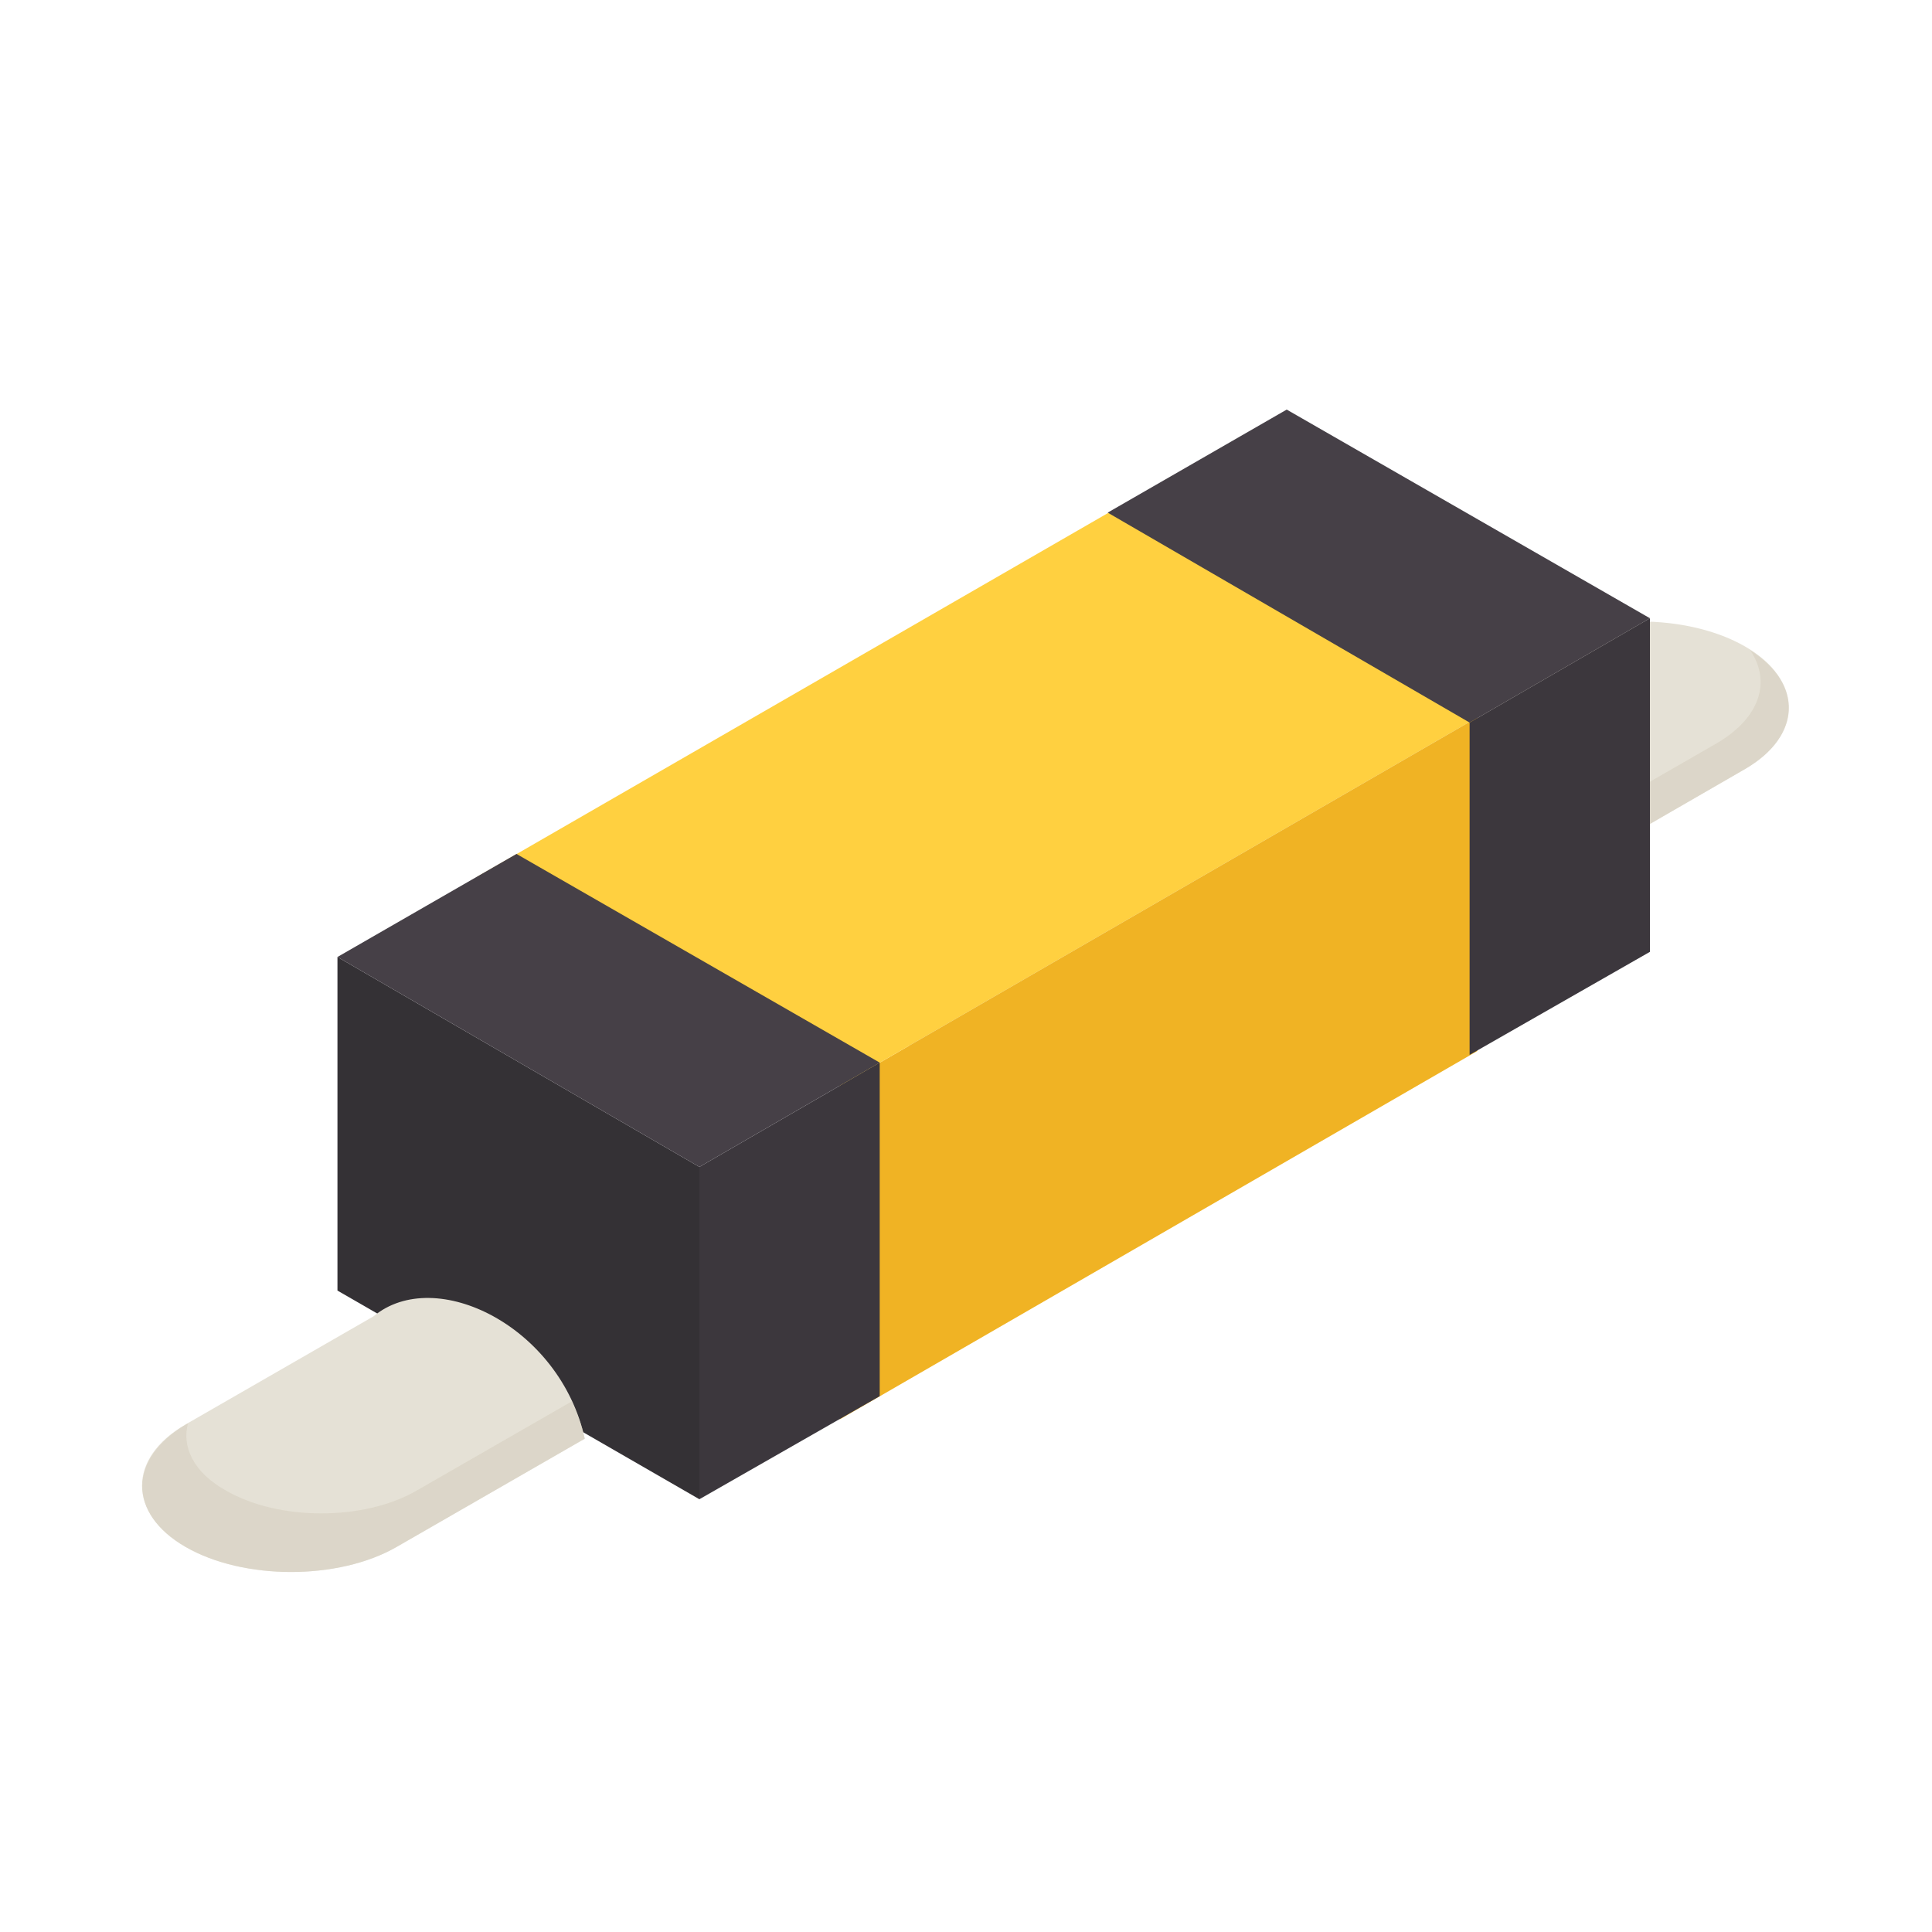
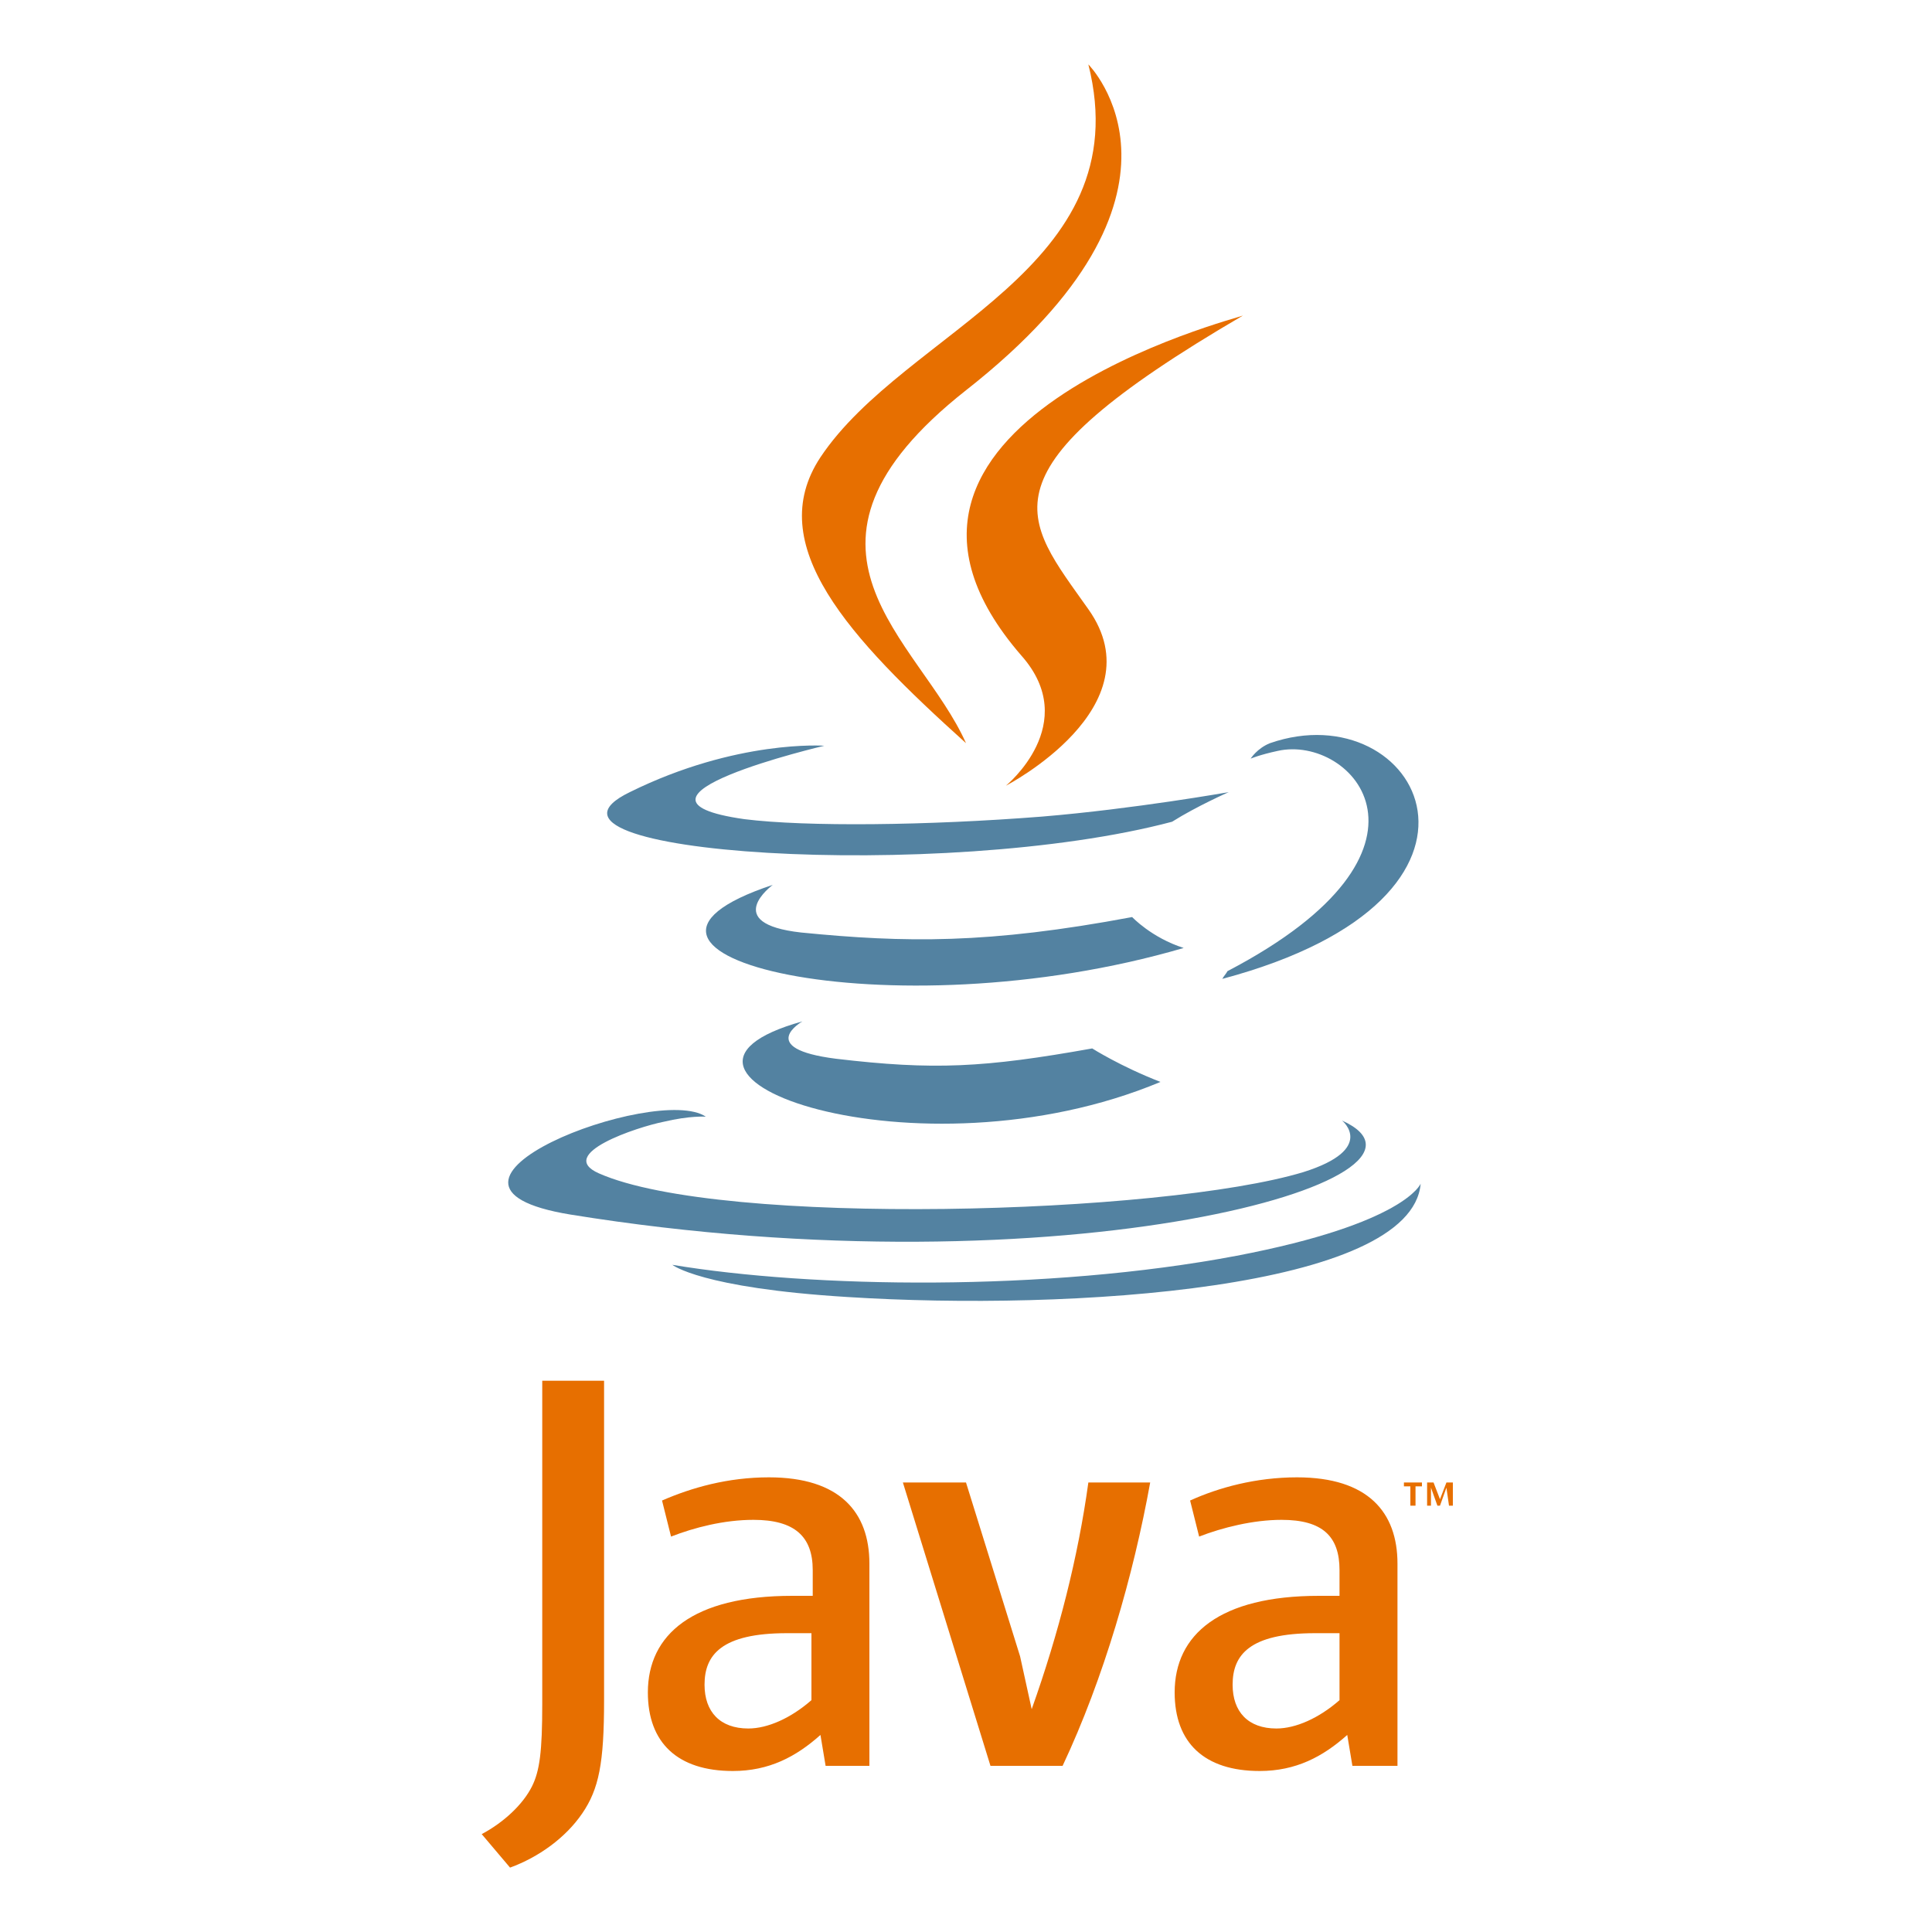
<svg xmlns="http://www.w3.org/2000/svg" version="1.1" id="Capa_1" x="0px" y="0px" viewBox="0 0 150 150" style="enable-background:new 0 0 150 150;" xml:space="preserve">
  <style type="text/css">
- 	.st0{fill:#E5E1D6;}
- 	.st1{opacity:0.6;fill:#D6CFBF;}
- 	.st2{fill:#F0B324;}
- 	.st3{fill:#FFD040;}
- 	.st4{fill:#3C373D;}
- 	.st5{fill:#464047;}
- 	.st6{fill:#343135;}
+ 	.st0{fill:#E76F00;}
+ 	.st1{fill:#5382A1;}
</style>
  <g>
-     <path class="st0" d="M84.4,89.2l51.1-29.5c4.5-2.6,4.5-6.9,0-9.5c-4.5-2.6-11.9-2.6-16.4,0L68,79.7L84.4,89.2z" />
-     <path class="st1" d="M135.9,50.5c1.6,2.4,0.8,5.2-2.6,7.2L82.2,87.1l-13.6-7.8L68,79.7l16.4,9.5l51.1-29.5   C139.9,57.1,140,53.1,135.9,50.5z" />
-     <g>
-       <g id="Axonometric_Cube_20_">
-         <polygon id="Cube_face_-_right_251_" class="st2" points="114.7,81.6 65.2,110.2 65.2,84.3 114.7,55.7    " />
-         <polygon id="Cube_face_-_top_251_" class="st3" points="65.2,84.3 37,68.1 86.6,39.5 114.7,55.7    " />
-       </g>
-       <polygon id="Cube_face_-_right_248_" class="st4" points="128.1,73.9 114.1,81.9 114.1,56.1 128.1,48   " />
-       <polygon id="Cube_face_-_top_248_" class="st5" points="114.1,56.1 86,39.8 99.9,31.8 128.1,48   " />
-       <g id="Axonometric_Cube_19_">
-         <polygon id="Cube_face_-_left_250_" class="st6" points="54.3,116.4 26.2,100.2 26.2,74.3 54.3,90.6    " />
-         <polygon id="Cube_face_-_right_250_" class="st4" points="68.3,108.4 54.3,116.4 54.3,90.6 68.3,82.5    " />
-         <polygon id="Cube_face_-_top_250_" class="st5" points="54.3,90.6 26.2,74.3 40.1,66.3 68.3,82.5    " />
-       </g>
-     </g>
-     <path class="st0" d="M45.4,111.7l-14.6,8.4c-4.5,2.6-11.9,2.6-16.4,0c-4.5-2.6-4.5-6.9,0-9.5l14.6-8.4   C33.8,98.2,43.5,103,45.4,111.7z" />
-     <path class="st1" d="M32.4,115.7c-4.1,2.4-10.8,2.4-14.9,0c-2.5-1.4-3.4-3.4-2.9-5.2c-4.7,2.7-4.7,7-0.2,9.6   c4.5,2.6,11.9,2.6,16.4,0l14.6-8.4c-0.2-1-0.6-2-1-2.9L32.4,115.7z" />
+     <path class="st0" d="M109.5,115.4h-0.5v-0.3h1.4v0.3h-0.5v1.5h-0.4V115.4z M112.3,115.5L112.3,115.5l-0.5,1.4h-0.2l-0.5-1.4h0v1.4   h-0.3v-1.8h0.5l0.5,1.3l0.5-1.3h0.5v1.8h-0.3L112.3,115.5z" />
+     <path class="st1" d="M62.3,79.3c0,0-3.7,2.1,2.6,2.9c7.6,0.9,11.5,0.7,19.9-0.8c0,0,2.2,1.4,5.3,2.6C71.2,91.9,47.5,83.4,62.3,79.3    M60,68.7c0,0-4.1,3,2.2,3.7c8.1,0.8,14.5,0.9,25.7-1.2c0,0,1.5,1.6,4,2.4C69,80.3,43.7,74.1,60,68.7" />
+     <path class="st0" d="M79.3,50.9C84,56.2,78.1,61,78.1,61s11.8-6.1,6.4-13.7c-5-7.1-8.9-10.6,12-22.8C96.5,24.6,63.6,32.8,79.3,50.9   " />
+     <path class="st1" d="M104.2,87c0,0,2.7,2.2-3,4c-10.9,3.3-45.2,4.3-54.7,0.1c-3.4-1.5,3-3.6,5-4c2.1-0.5,3.3-0.4,3.3-0.4   C51,84.1,30.2,92,44.3,94.3C82.6,100.5,114.1,91.5,104.2,87 M64,57.9c0,0-17.5,4.1-6.2,5.7c4.8,0.6,14.2,0.5,23.1-0.2   c7.2-0.6,14.5-1.9,14.5-1.9s-2.5,1.1-4.4,2.3c-17.7,4.7-52,2.5-42.1-2.3C57.2,57.4,64,57.9,64,57.9 M95.3,75.4   c18-9.4,9.7-18.4,3.9-17.1c-1.4,0.3-2.1,0.6-2.1,0.6s0.5-0.8,1.5-1.2c11.5-4,20.3,11.9-3.7,18.3C95,75.8,95.2,75.6,95.3,75.4" />
+     <path class="st0" d="M84.5,5c0,0,10,10-9.5,25.3c-15.6,12.3-3.6,19.3,0,27.4c-9.1-8.2-15.8-15.4-11.3-22.2   C70.3,25.6,88.5,20.9,84.5,5" />
+     <path class="st1" d="M65.8,100.7c17.3,1.1,43.8-0.6,44.5-8.8c0,0-1.2,3.1-14.3,5.6c-14.8,2.8-33,2.5-43.8,0.7   C52.2,98.2,54.4,100,65.8,100.7" />
+     <path class="st0" d="M63,132c-1.6,1.4-3.4,2.2-4.9,2.2c-2.2,0-3.4-1.3-3.4-3.4c0-2.3,1.3-4,6.4-4H63L63,132 M67.5,137.1v-15.7   c0-4-2.3-6.7-7.8-6.7c-3.2,0-6,0.8-8.3,1.8l0.7,2.8c1.8-0.7,4.1-1.3,6.4-1.3c3.2,0,4.6,1.3,4.6,3.9v2h-1.6c-7.7,0-11.2,3-11.2,7.5   c0,3.9,2.3,6.1,6.6,6.1c2.8,0,4.9-1.1,6.8-2.8l0.4,2.4L67.5,137.1L67.5,137.1z M82.5,137.1h-5.6l-6.8-22H75l4.2,13.5l0.9,4.1   c2.1-5.9,3.6-11.8,4.4-17.6h4.8C88,122.3,85.7,130.3,82.5,137.1 M104,132c-1.6,1.4-3.4,2.2-4.9,2.2c-2.2,0-3.4-1.3-3.4-3.4   c0-2.3,1.3-4,6.4-4h1.9V132 M108.5,137.1v-15.7c0-4-2.3-6.7-7.8-6.7c-3.2,0-6.1,0.8-8.3,1.8l0.7,2.8c1.8-0.7,4.2-1.3,6.4-1.3   c3.2,0,4.5,1.3,4.5,3.9v2h-1.6c-7.7,0-11.2,3-11.2,7.5c0,3.9,2.3,6.1,6.6,6.1c2.8,0,4.9-1.1,6.8-2.8l0.4,2.4L108.5,137.1   L108.5,137.1z M45.2,140.8c-1.3,1.9-3.4,3.4-5.6,4.2l-2.2-2.6c1.7-0.9,3.2-2.3,3.9-3.7c0.6-1.2,0.8-2.7,0.8-6.4v-25.1h4.8V132   C46.9,136.9,46.5,138.9,45.2,140.8" />
  </g>
</svg>
